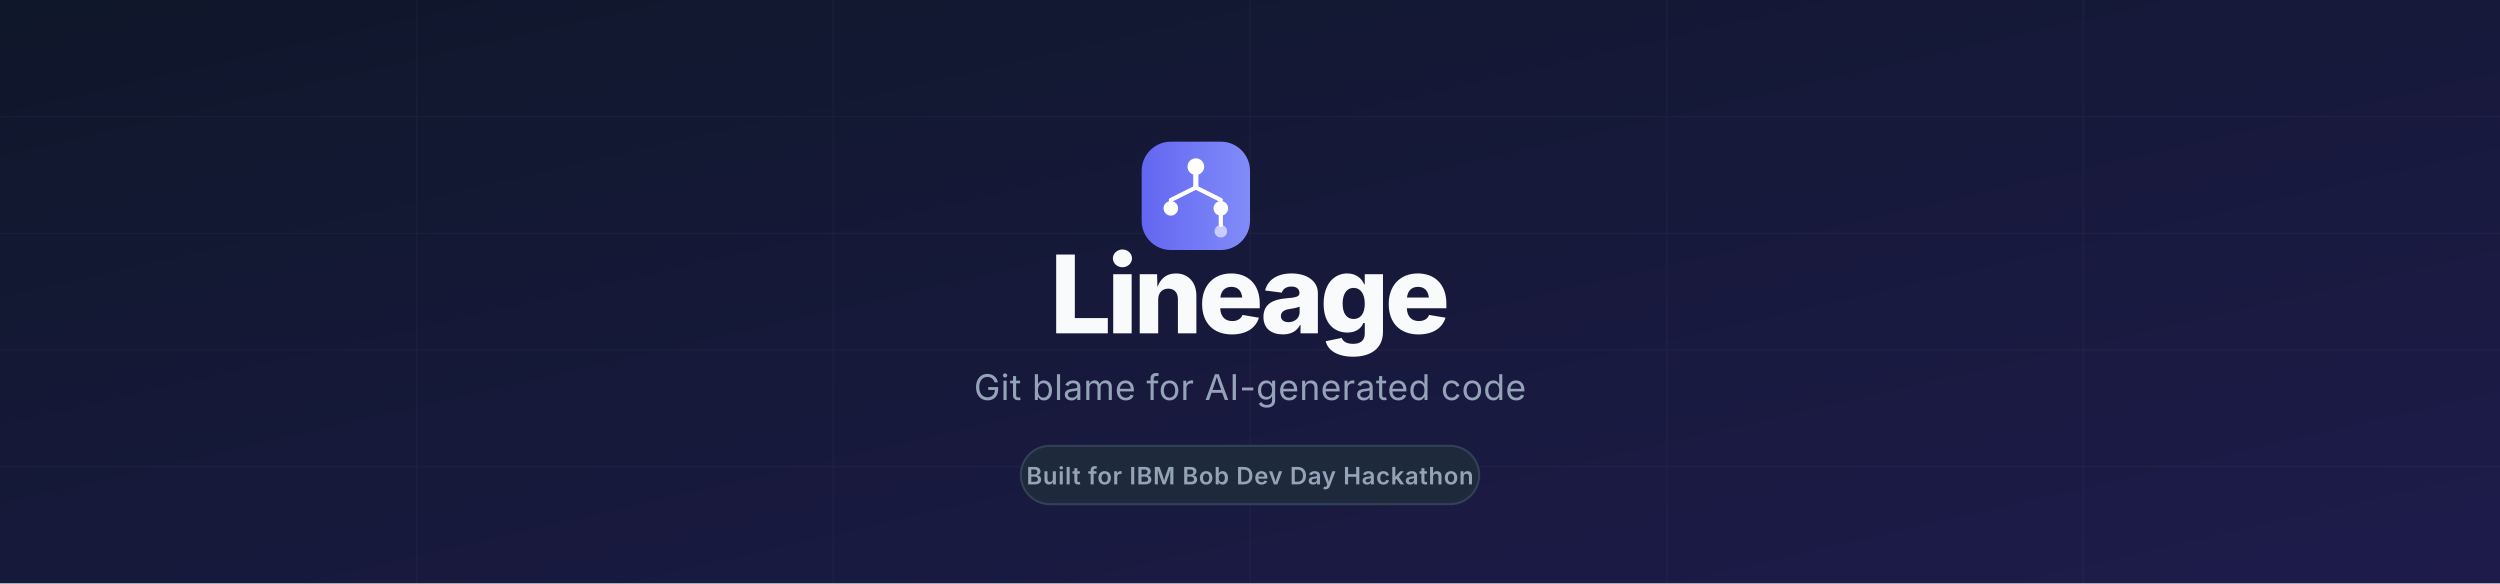
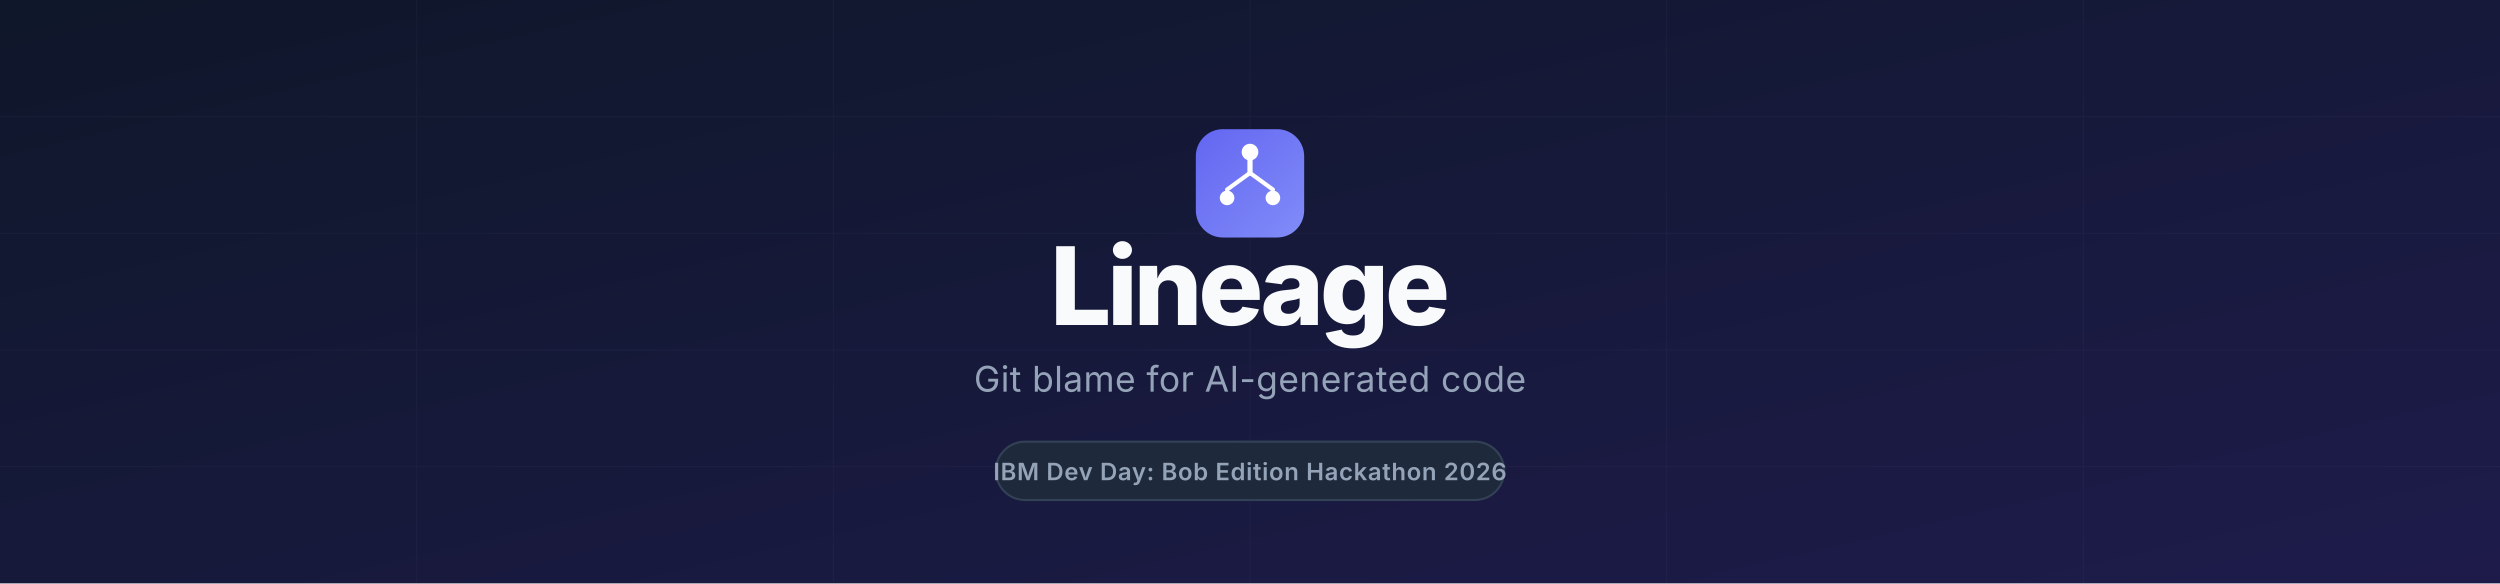
<svg xmlns="http://www.w3.org/2000/svg" viewBox="0 0 1200 280" width="1200" height="280">
  <defs>
    <linearGradient id="bg" x1="0" y1="0" x2="1" y2="1">
      <stop offset="0%" stop-color="#0f172a" />
      <stop offset="100%" stop-color="#1e1b4b" />
    </linearGradient>
-     <linearGradient id="accent" x1="0" y1="0" x2="1" y2="0">
+     <linearGradient id="accent" x1="0" y1="0" x2="1" y2="1">
      <stop offset="0%" stop-color="#6366f1" />
      <stop offset="100%" stop-color="#818cf8" />
    </linearGradient>
  </defs>
  <rect width="1200" height="280" fill="url(#bg)" />
-   <g opacity="0.06" stroke="#94a3b8" stroke-width="0.5">
+   <g opacity="0.05" stroke="#94a3b8" stroke-width="0.5">
    <line x1="0" y1="56" x2="1200" y2="56" />
    <line x1="0" y1="112" x2="1200" y2="112" />
    <line x1="0" y1="168" x2="1200" y2="168" />
    <line x1="0" y1="224" x2="1200" y2="224" />
    <line x1="200" y1="0" x2="200" y2="280" />
    <line x1="400" y1="0" x2="400" y2="280" />
    <line x1="600" y1="0" x2="600" y2="280" />
    <line x1="800" y1="0" x2="800" y2="280" />
    <line x1="1000" y1="0" x2="1000" y2="280" />
  </g>
-   <g transform="translate(548, 68)">
-     <rect x="0" y="0" width="52" height="52" rx="14" fill="url(#accent)" />
-     <circle cx="26" cy="12" r="4" fill="white" />
-     <line x1="26" y1="16" x2="26" y2="22" stroke="white" stroke-width="2.5" stroke-linecap="round" />
-     <line x1="26" y1="22" x2="14" y2="28" stroke="white" stroke-width="2" stroke-linecap="round" />
-     <line x1="26" y1="22" x2="38" y2="28" stroke="white" stroke-width="2" stroke-linecap="round" />
-     <circle cx="14" cy="32" r="3.5" fill="white" />
-     <circle cx="38" cy="32" r="3.5" fill="white" />
-     <line x1="38" y1="35.5" x2="38" y2="40" stroke="white" stroke-width="2" stroke-linecap="round" />
-     <circle cx="38" cy="43" r="3" fill="white" opacity="0.6" />
+   <g transform="translate(574, 62)">
+     <rect x="0" y="0" width="52" height="52" rx="13" fill="url(#accent)" />
+     <circle cx="26" cy="11" r="4" fill="white" />
+     <line x1="26" y1="15" x2="26" y2="21" stroke="white" stroke-width="2.5" stroke-linecap="round" />
+     <line x1="26" y1="21" x2="15" y2="29" stroke="white" stroke-width="2" stroke-linecap="round" />
+     <line x1="26" y1="21" x2="37" y2="29" stroke="white" stroke-width="2" stroke-linecap="round" />
+     <circle cx="15" cy="33" r="3.5" fill="white" />
+     <circle cx="37" cy="33" r="3.5" fill="white" />
  </g>
-   <text x="600" y="160" text-anchor="middle" font-family="Inter, -apple-system, system-ui, sans-serif" font-size="52" font-weight="800" letter-spacing="-2" fill="#f8fafc">Lineage</text>
-   <text x="600" y="192" text-anchor="middle" font-family="Inter, -apple-system, system-ui, sans-serif" font-size="17" fill="#94a3b8" letter-spacing="0.2">Git blame for AI-generated code</text>
-   <g transform="translate(490, 214)">
-     <rect width="220" height="28" rx="14" fill="#1e293b" stroke="#334155" stroke-width="1" />
-     <text x="110" y="18.5" text-anchor="middle" font-family="Inter, system-ui" font-size="11.5" font-weight="600" fill="#94a3b8" letter-spacing="0.3">Built for IBM Bob Dev Day Hackathon</text>
+   <text x="600" y="156" text-anchor="middle" font-family="Inter, -apple-system, system-ui, sans-serif" font-size="52" font-weight="800" letter-spacing="-2" fill="#f8fafc">Lineage</text>
+   <text x="600" y="188" text-anchor="middle" font-family="Inter, -apple-system, system-ui, sans-serif" font-size="17" fill="#94a3b8" letter-spacing="0.2">Git blame for AI-generated code</text>
+   <g transform="translate(478, 212)">
+     <rect width="244" height="28" rx="14" fill="#1e293b" stroke="#334155" stroke-width="1" />
+     <text x="122" y="18.5" text-anchor="middle" font-family="Inter, system-ui" font-size="11.5" font-weight="600" fill="#94a3b8" letter-spacing="0.3">IBM Dev Day: Bob Edition Hackathon 2026</text>
  </g>
</svg>
